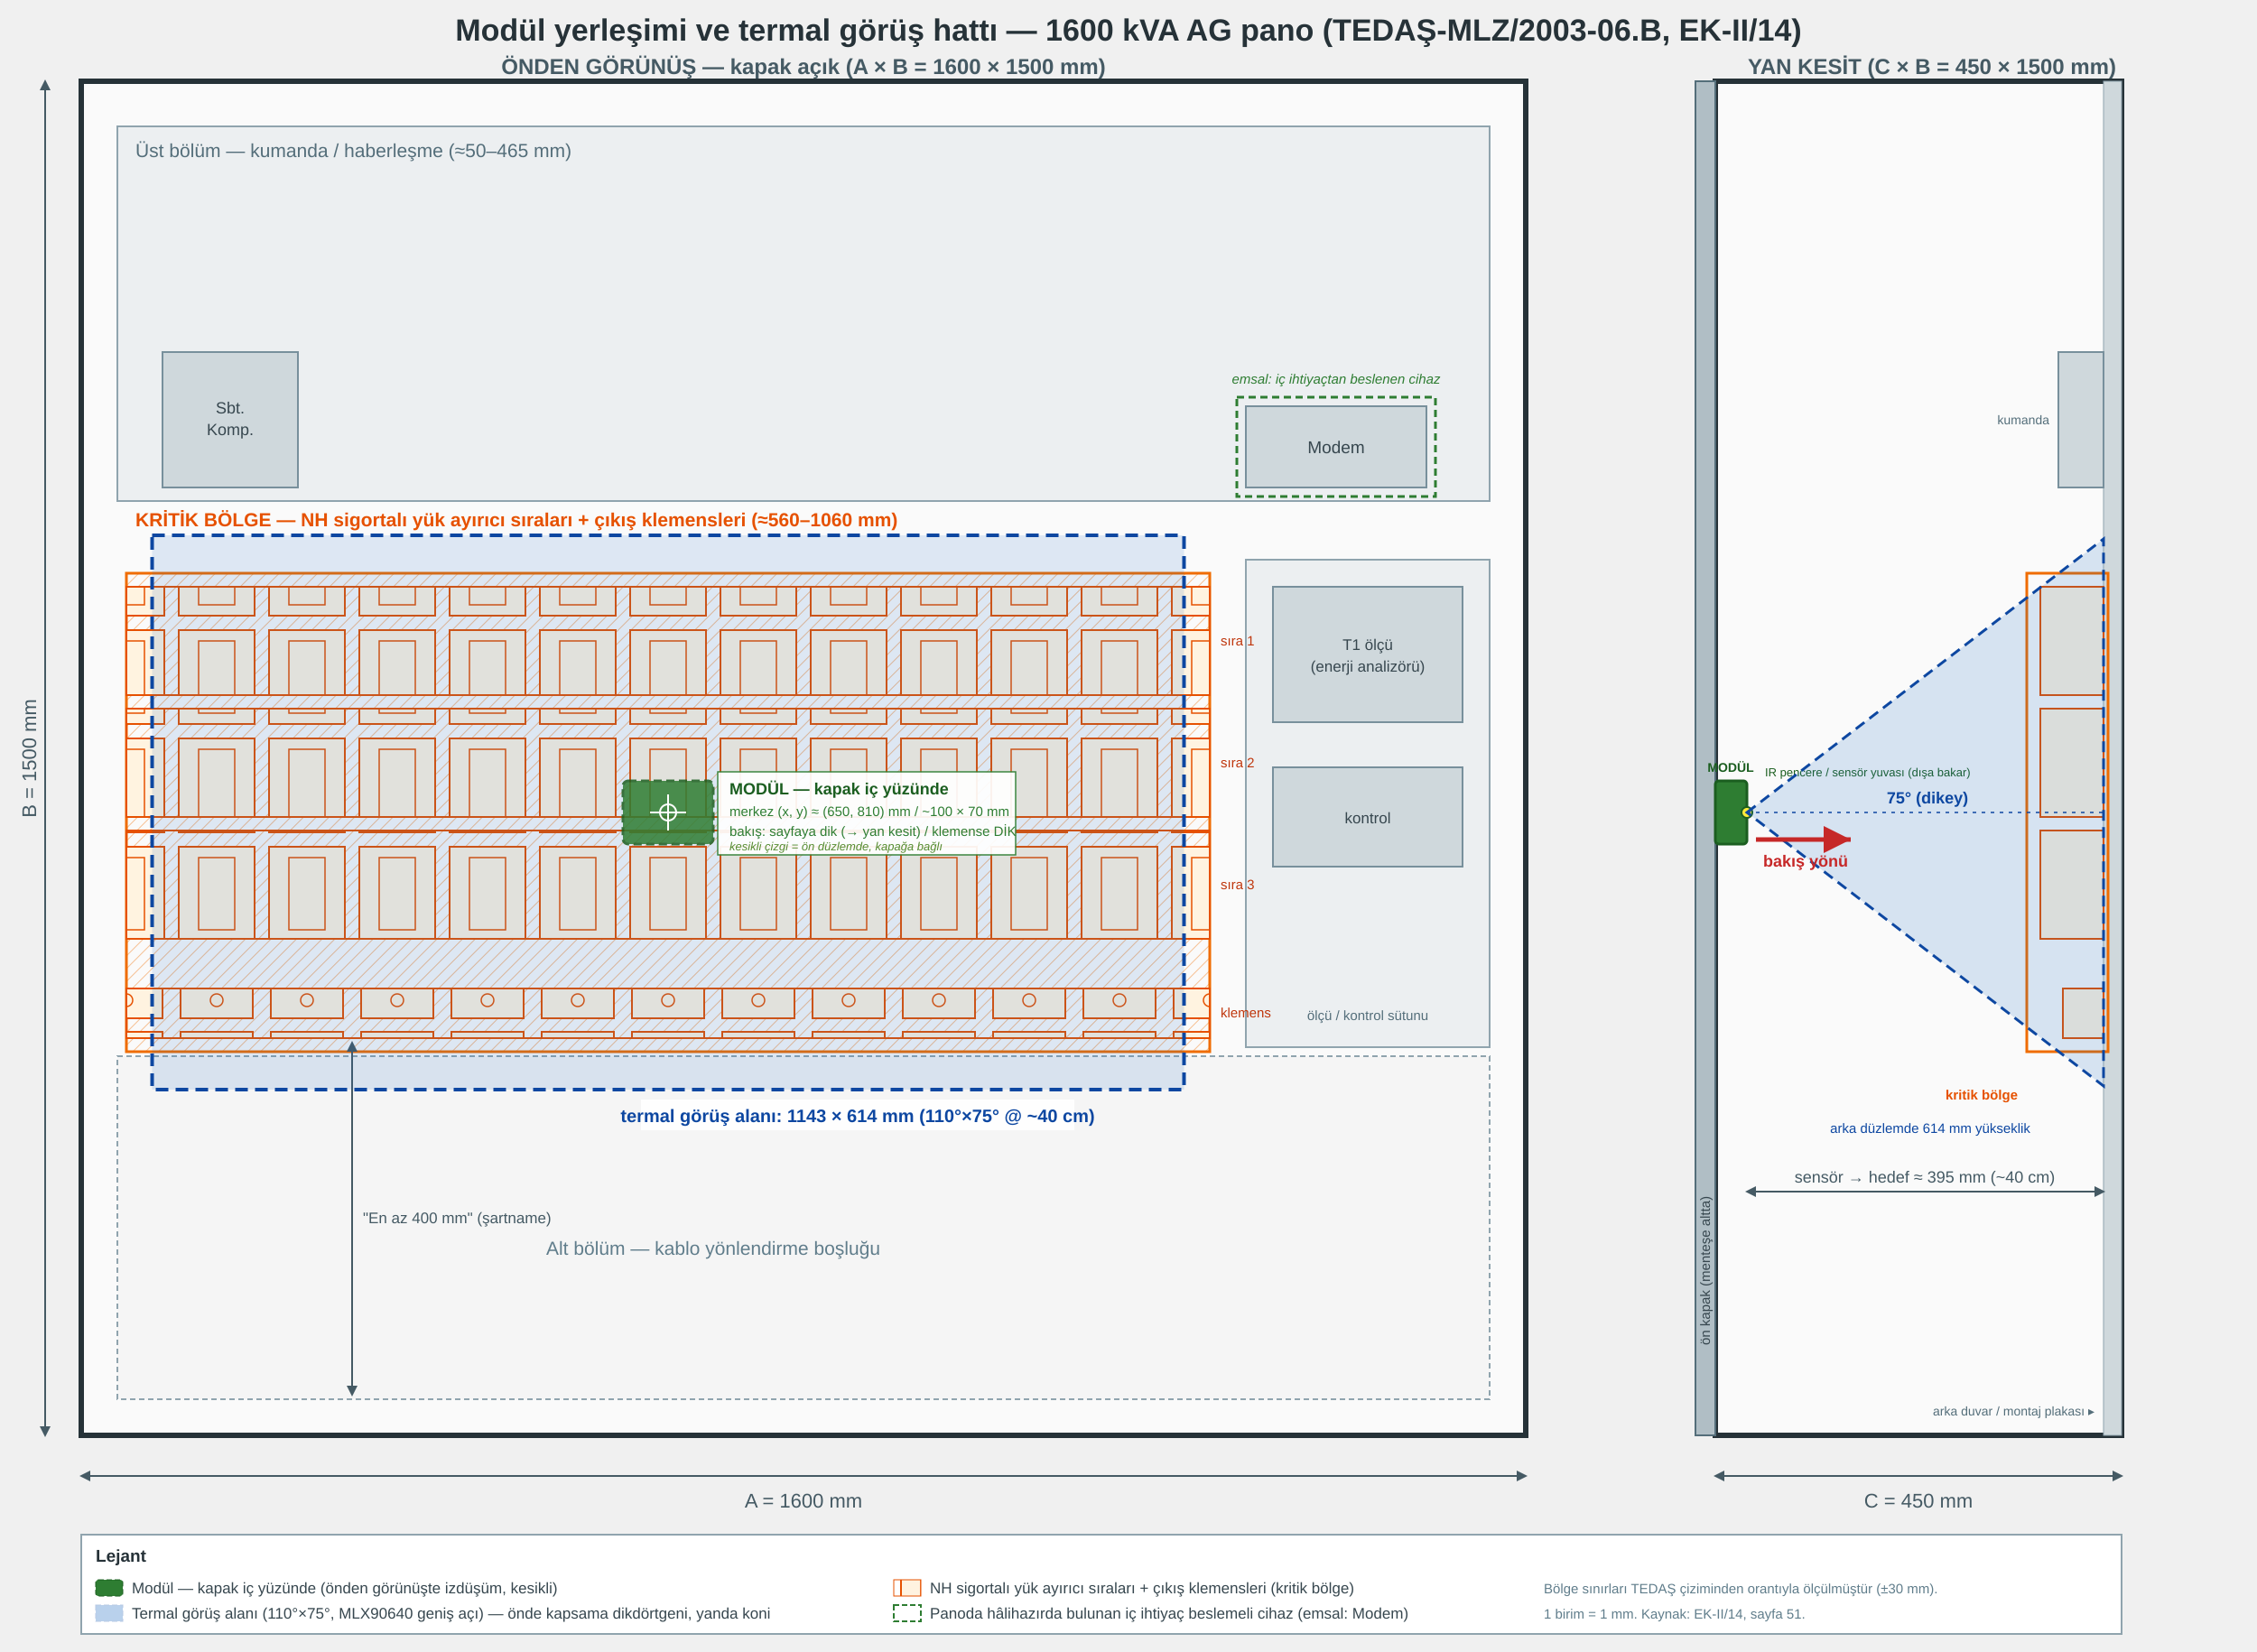
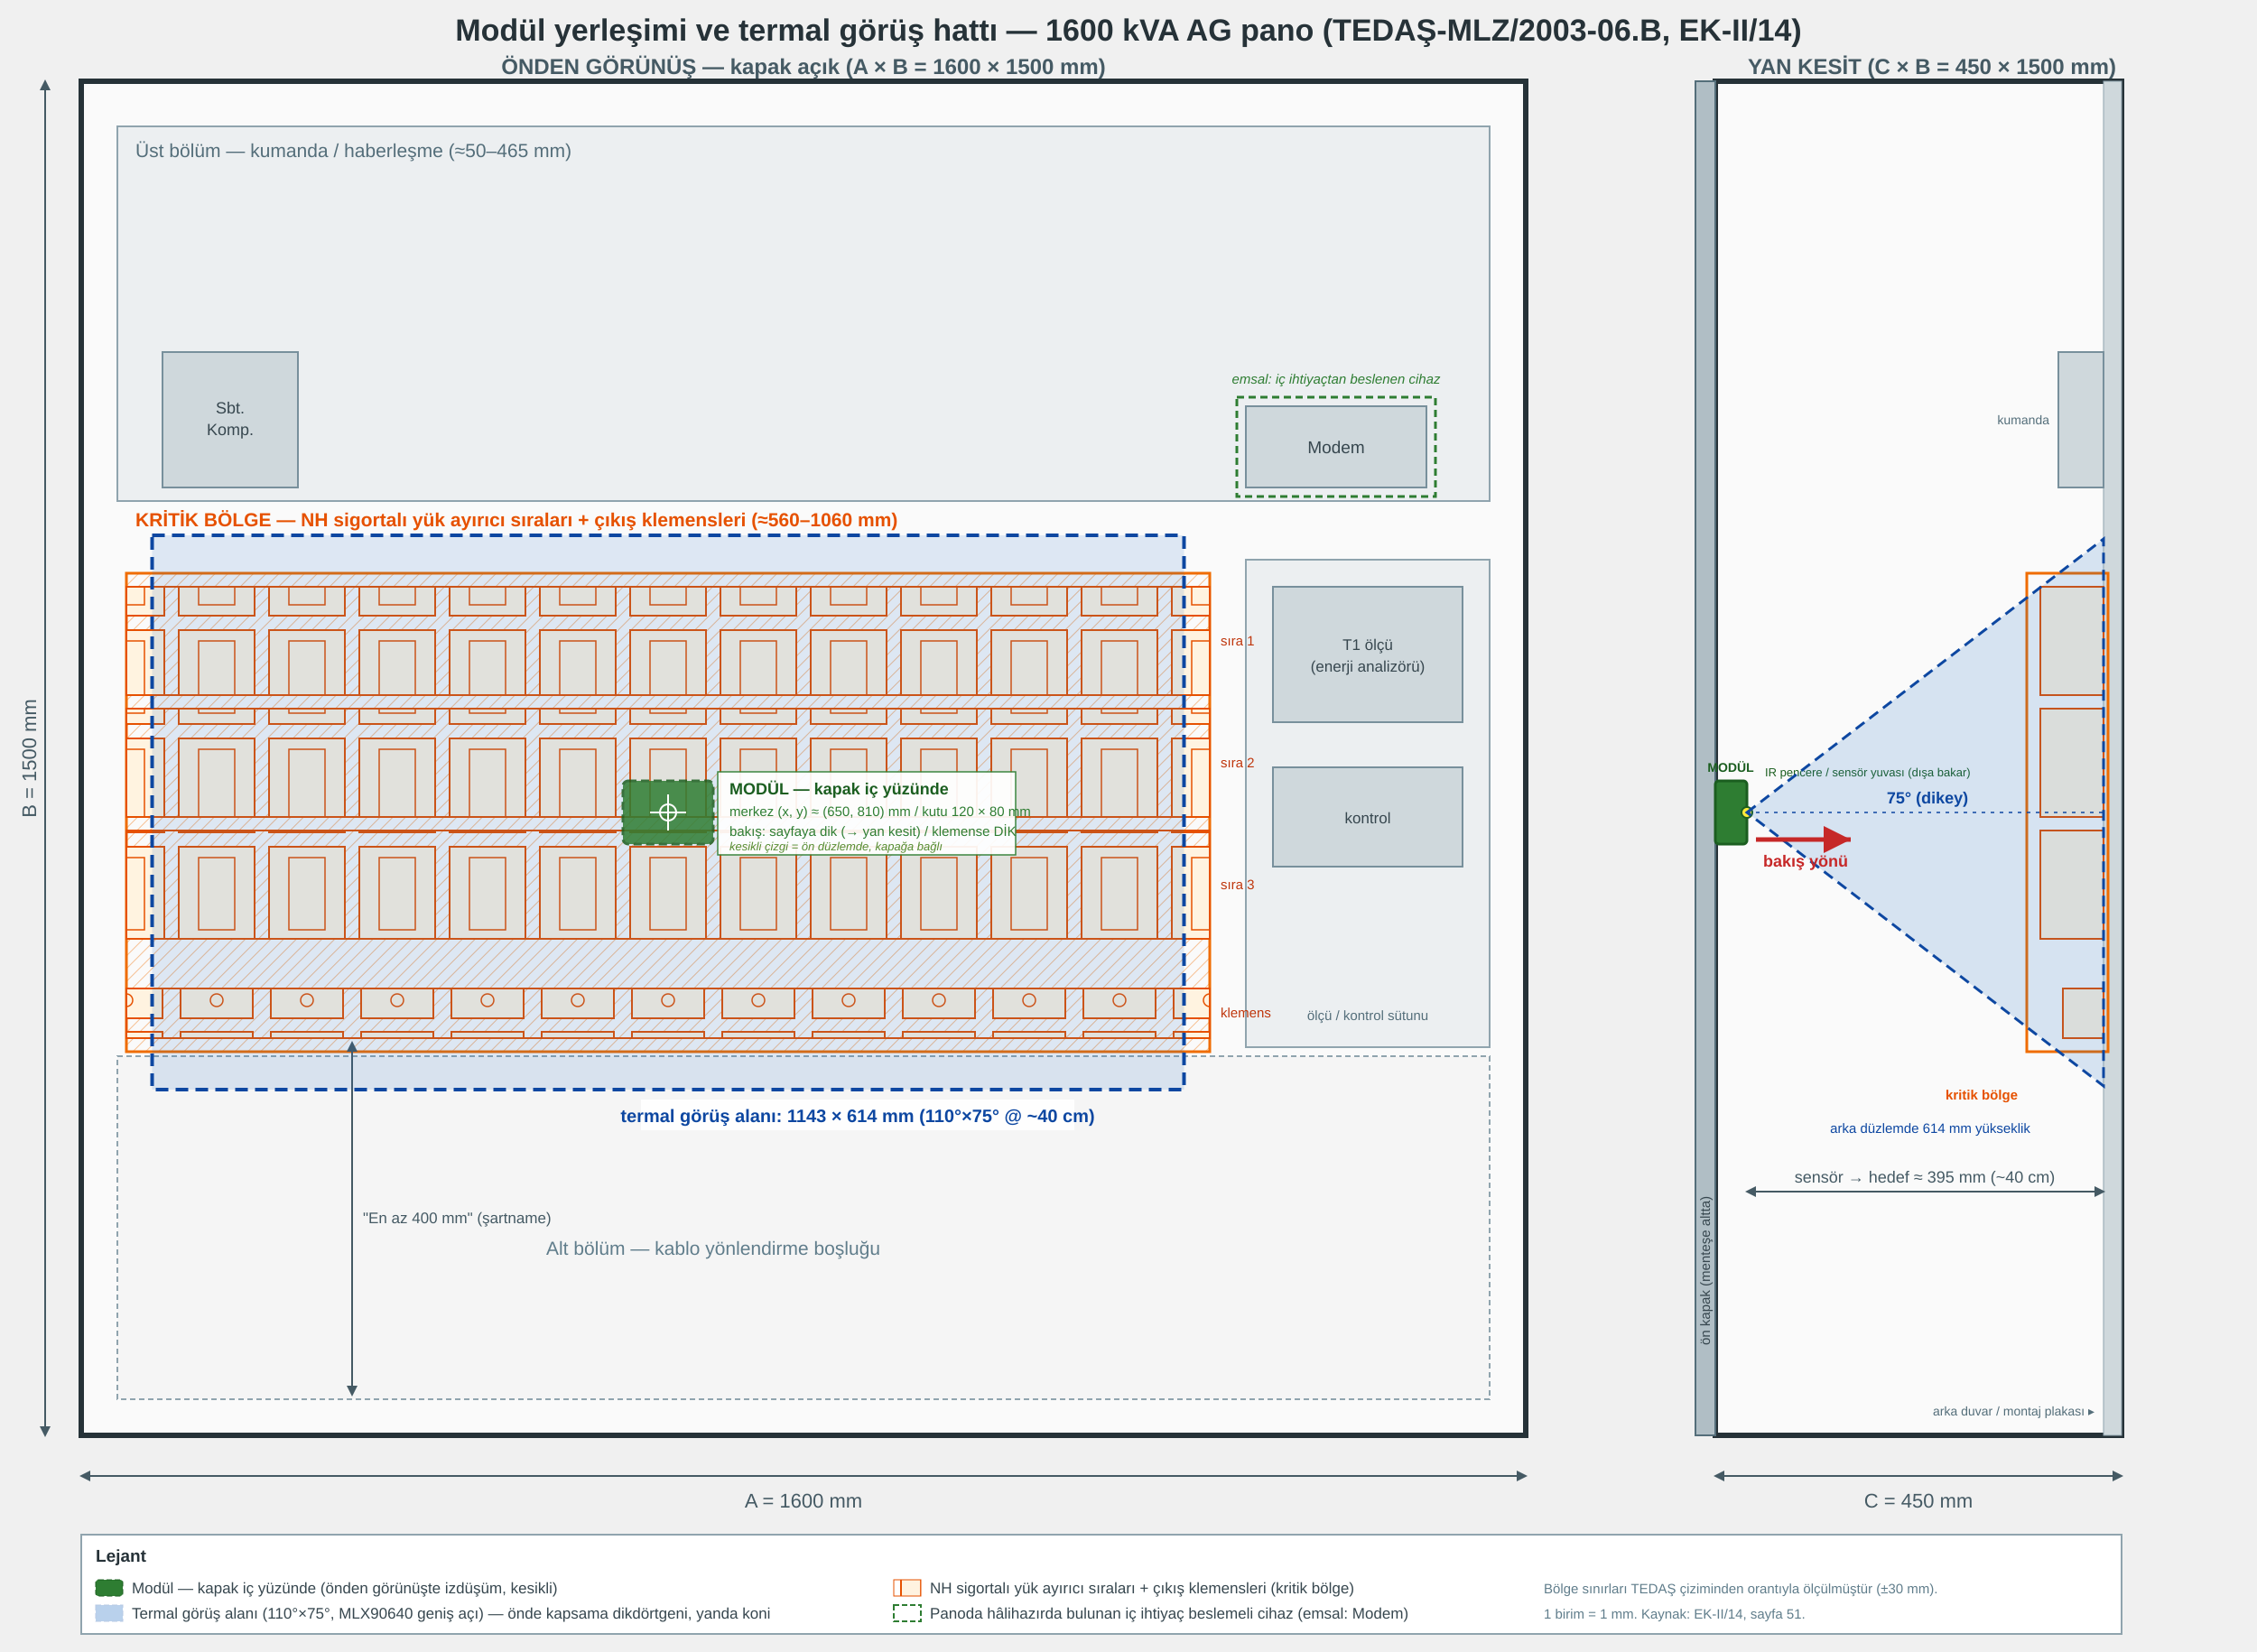
<svg xmlns="http://www.w3.org/2000/svg" viewBox="-90 -90 2500 1830" width="100%" style="max-width:1100px;background:#fff;font-family:Arial,Helvetica,sans-serif">
  <defs>
    <pattern id="hatch" width="10" height="10" patternTransform="rotate(45)" patternUnits="userSpaceOnUse">
      <line x1="0" y1="0" x2="0" y2="10" stroke="#ef6c00" stroke-width="1.5" opacity="0.5" />
    </pattern>
    <pattern id="nh" width="100" height="120" patternUnits="userSpaceOnUse">
      <rect x="8" y="8" width="84" height="104" fill="#fff3e0" stroke="#e65100" stroke-width="2" />
      <rect x="30" y="20" width="40" height="80" fill="none" stroke="#e65100" stroke-width="1.5" />
    </pattern>
    <pattern id="klm" width="100" height="55" patternUnits="userSpaceOnUse">
      <rect x="10" y="8" width="80" height="40" fill="#fff3e0" stroke="#e65100" stroke-width="2" />
      <circle cx="50" cy="28" r="7" fill="none" stroke="#e65100" stroke-width="1.5" />
    </pattern>
    <marker id="arw-red" markerWidth="10" markerHeight="10" refX="6" refY="3" orient="auto">
      <path d="M0,0 L6,3 L0,6 z" fill="#c62828" />
    </marker>
    <marker id="dim" markerWidth="10" markerHeight="10" refX="5" refY="3" orient="auto-start-reverse">
      <path d="M0,0 L6,3 L0,6 z" fill="#455a64" />
    </marker>
  </defs>
  <text x="1160" y="-45" text-anchor="middle" font-size="34" font-weight="700" fill="#263238">Modül yerleşimi ve termal görüş hattı — 1600 kVA AG pano (TEDAŞ-MLZ/2003-06.B, EK-II/14)</text>
  <g id="on-gorunus">
    <text x="800" y="-8" text-anchor="middle" font-size="24" font-weight="700" fill="#455a64">ÖNDEN GÖRÜNÜŞ — kapak açık (A × B = 1600 × 1500 mm)</text>
    <rect x="0" y="0" width="1600" height="1500" fill="#fafafa" stroke="#263238" stroke-width="6" />
    <rect x="40" y="50" width="1520" height="415" fill="#eceff1" stroke="#90a4ae" stroke-width="2" />
    <text x="60" y="84" font-size="21" fill="#546e7a">Üst bölüm — kumanda / haberleşme (≈50–465 mm)</text>
    <rect x="90" y="300" width="150" height="150" fill="#cfd8dc" stroke="#78909c" stroke-width="2" />
    <text x="165" y="368" text-anchor="middle" font-size="18" fill="#37474f">Sbt.</text>
    <text x="165" y="392" text-anchor="middle" font-size="18" fill="#37474f">Komp.</text>
    <rect x="1290" y="360" width="200" height="90" fill="#cfd8dc" stroke="#78909c" stroke-width="2" />
    <text x="1390" y="412" text-anchor="middle" font-size="19" fill="#37474f">Modem</text>
    <rect x="1280" y="350" width="220" height="110" fill="none" stroke="#2e7d32" stroke-width="3" stroke-dasharray="8 5" />
    <text x="1390" y="335" text-anchor="middle" font-size="15" fill="#2e7d32" font-style="italic">emsal: iç ihtiyaçtan beslenen cihaz</text>
    <rect x="1290" y="530" width="270" height="540" fill="#eceff1" stroke="#90a4ae" stroke-width="2" />
    <rect x="1320" y="560" width="210" height="150" fill="#cfd8dc" stroke="#78909c" stroke-width="2" />
    <text x="1425" y="630" text-anchor="middle" font-size="17" fill="#37474f">T1 ölçü</text>
    <text x="1425" y="654" text-anchor="middle" font-size="17" fill="#37474f">(enerji analizörü)</text>
    <rect x="1320" y="760" width="210" height="110" fill="#cfd8dc" stroke="#78909c" stroke-width="2" />
    <text x="1425" y="822" text-anchor="middle" font-size="17" fill="#37474f">kontrol</text>
    <text x="1425" y="1040" text-anchor="middle" font-size="15" fill="#546e7a">ölçü / kontrol sütunu</text>
    <rect x="50" y="545" width="1200" height="530" fill="url(#hatch)" stroke="#ef6c00" stroke-width="3" />
    <rect x="50" y="560" width="1200" height="120" fill="url(#nh)" stroke="#e65100" stroke-width="2" />
    <rect x="50" y="695" width="1200" height="120" fill="url(#nh)" stroke="#e65100" stroke-width="2" />
    <rect x="50" y="830" width="1200" height="120" fill="url(#nh)" stroke="#e65100" stroke-width="2" />
    <rect x="50" y="1005" width="1200" height="55" fill="url(#klm)" stroke="#e65100" stroke-width="2" />
    <text x="1262" y="625" font-size="15" fill="#bf360c">sıra 1</text>
    <text x="1262" y="760" font-size="15" fill="#bf360c">sıra 2</text>
    <text x="1262" y="895" font-size="15" fill="#bf360c">sıra 3</text>
    <text x="1262" y="1037" font-size="15" fill="#bf360c">klemens</text>
    <text x="60" y="493" font-size="21" font-weight="700" fill="#e65100">KRİTİK BÖLGE — NH sigortalı yük ayırıcı sıraları + çıkış klemensleri (≈560–1060 mm)</text>
    <rect x="40" y="1080" width="1520" height="380" fill="#f5f5f5" stroke="#90a4ae" stroke-width="2" stroke-dasharray="6 4" />
    <text x="700" y="1300" text-anchor="middle" font-size="21" fill="#607d8b">Alt bölüm — kablo yönlendirme boşluğu</text>
    <line x1="300" y1="1065" x2="300" y2="1455" stroke="#455a64" stroke-width="2" marker-start="url(#dim)" marker-end="url(#dim)" />
    <text x="312" y="1265" font-size="17" fill="#455a64">"En az 400 mm" (şartname)</text>
    <rect x="78.5" y="503" width="1143" height="614" fill="#1565c0" opacity="0.13" />
    <rect x="78.5" y="503" width="1143" height="614" fill="none" stroke="#0d47a1" stroke-width="4" stroke-dasharray="14 8" />
    <rect x="620" y="1128" width="480" height="34" fill="#fff" opacity="0.9" />
    <text x="860" y="1153" text-anchor="middle" font-size="20" font-weight="700" fill="#0d47a1">termal görüş alanı: 1143 × 614 mm (110°×75° @ ~40 cm)</text>
    <rect x="600" y="775" width="100" height="70" rx="6" fill="#2e7d32" opacity="0.85" stroke="#1b5e20" stroke-width="3" stroke-dasharray="9 5" />
    <line x1="630" y1="810" x2="670" y2="810" stroke="#fff" stroke-width="2" />
    <line x1="650" y1="790" x2="650" y2="830" stroke="#fff" stroke-width="2" />
    <circle cx="650" cy="810" r="9" fill="none" stroke="#fff" stroke-width="2" />
    <rect x="705" y="765" width="330" height="92" fill="#fff" opacity="0.92" stroke="#2e7d32" stroke-width="1.5" />
    <text x="718" y="790" font-size="18" font-weight="700" fill="#1b5e20">MODÜL — kapak iç yüzünde</text>
-     <text x="718" y="814" font-size="15" fill="#2e7d32">merkez (x, y) ≈ (650, 810) mm / ~100 × 70 mm</text>
+     <text x="718" y="814" font-size="15" fill="#2e7d32">merkez (x, y) ≈ (650, 810) mm / kutu 120 × 80 mm</text>
    <text x="718" y="836" font-size="15" fill="#2e7d32">bakış: sayfaya dik (→ yan kesit) / klemense DİK</text>
    <text x="718" y="852" font-size="13" fill="#558b2f" font-style="italic">kesikli çizgi = ön düzlemde, kapağa bağlı</text>
    <line x1="-40" y1="0" x2="-40" y2="1500" stroke="#455a64" stroke-width="2" marker-start="url(#dim)" marker-end="url(#dim)" />
    <text x="-50" y="750" text-anchor="middle" font-size="22" fill="#455a64" transform="rotate(-90 -50 750)">B = 1500 mm</text>
    <line x1="0" y1="1545" x2="1600" y2="1545" stroke="#455a64" stroke-width="2" marker-start="url(#dim)" marker-end="url(#dim)" />
    <text x="800" y="1580" text-anchor="middle" font-size="22" fill="#455a64">A = 1600 mm</text>
  </g>
  <g id="yan-kesit" transform="translate(1810,0)">
    <text x="240" y="-8" text-anchor="middle" font-size="24" font-weight="700" fill="#455a64">YAN KESİT (C × B = 450 × 1500 mm)</text>
    <rect x="0" y="0" width="450" height="1500" fill="#fafafa" stroke="#263238" stroke-width="6" />
    <rect x="430" y="0" width="20" height="1500" fill="#cfd8dc" stroke="#90a4ae" stroke-width="1" />
    <text x="420" y="1478" text-anchor="end" font-size="14" fill="#546e7a">arka duvar / montaj plakası ▸</text>
    <rect x="-22" y="0" width="22" height="1500" fill="#b0bec5" stroke="#546e7a" stroke-width="2" />
    <text x="-6" y="1400" font-size="15" fill="#37474f" transform="rotate(-90 -6 1400)" text-anchor="start">ön kapak (menteşe altta)</text>
    <rect x="360" y="560" width="70" height="120" fill="#fff3e0" stroke="#e65100" stroke-width="2" />
    <rect x="360" y="695" width="70" height="120" fill="#fff3e0" stroke="#e65100" stroke-width="2" />
    <rect x="360" y="830" width="70" height="120" fill="#fff3e0" stroke="#e65100" stroke-width="2" />
    <rect x="385" y="1005" width="45" height="55" fill="#fff3e0" stroke="#e65100" stroke-width="2" />
    <rect x="345" y="545" width="90" height="530" fill="none" stroke="#ef6c00" stroke-width="3" />
    <text x="335" y="1128" text-anchor="end" font-size="15" fill="#e65100" font-weight="700">kritik bölge</text>
    <rect x="380" y="300" width="50" height="150" fill="#cfd8dc" stroke="#78909c" stroke-width="2" />
    <text x="370" y="380" text-anchor="end" font-size="14" fill="#546e7a">kumanda</text>
    <rect x="0" y="775" width="35" height="70" rx="4" fill="#2e7d32" stroke="#1b5e20" stroke-width="3" />
    <circle cx="35" cy="810" r="6" fill="#ffeb3b" stroke="#1b5e20" stroke-width="2" />
    <text x="17" y="765" text-anchor="middle" font-size="14" fill="#1b5e20" font-weight="700">MODÜL</text>
    <text x="55" y="770" font-size="13" fill="#1b5e20">IR pencere / sensör yuvası (dışa bakar)</text>
    <polygon points="35,810 430,507 430,1113" fill="#1565c0" opacity="0.16" />
    <polygon points="35,810 430,507 430,1113" fill="none" stroke="#0d47a1" stroke-width="3" stroke-dasharray="12 7" />
    <line x1="35" y1="810" x2="430" y2="810" stroke="#0d47a1" stroke-width="1.5" stroke-dasharray="4 6" />
    <text x="235" y="800" text-anchor="middle" font-size="18" font-weight="700" fill="#0d47a1">75° (dikey)</text>
    <text x="238" y="1165" text-anchor="middle" font-size="15" fill="#0d47a1">arka düzlemde 614 mm yükseklik</text>
    <line x1="45" y1="840" x2="150" y2="840" stroke="#c62828" stroke-width="5" marker-end="url(#arw-red)" />
    <text x="100" y="870" text-anchor="middle" font-size="18" font-weight="700" fill="#c62828">bakış yönü</text>
    <line x1="35" y1="1230" x2="430" y2="1230" stroke="#455a64" stroke-width="2" marker-start="url(#dim)" marker-end="url(#dim)" />
    <text x="232" y="1220" text-anchor="middle" font-size="18" fill="#455a64">sensör → hedef ≈ 395 mm (~40 cm)</text>
    <line x1="0" y1="1545" x2="450" y2="1545" stroke="#455a64" stroke-width="2" marker-start="url(#dim)" marker-end="url(#dim)" />
    <text x="225" y="1580" text-anchor="middle" font-size="22" fill="#455a64">C = 450 mm</text>
  </g>
  <g id="lejant" transform="translate(0,1610)">
    <rect x="0" y="0" width="2260" height="110" fill="#fff" stroke="#90a4ae" stroke-width="2" />
    <text x="16" y="30" font-size="19" font-weight="700" fill="#263238">Lejant</text>
    <rect x="16" y="50" width="30" height="18" rx="3" fill="#2e7d32" stroke="#1b5e20" stroke-dasharray="6 3" />
    <text x="56" y="65" font-size="17" fill="#37474f">Modül — kapak iç yüzünde (önden görünüşte izdüşüm, kesikli)</text>
    <rect x="16" y="78" width="30" height="18" fill="#1565c0" opacity="0.3" stroke="#0d47a1" stroke-dasharray="6 3" />
    <text x="56" y="93" font-size="17" fill="#37474f">Termal görüş alanı (110°×75°, MLX90640 geniş açı) — önde kapsama dikdörtgeni, yanda koni</text>
    <rect x="900" y="50" width="30" height="18" fill="url(#nh)" stroke="#e65100" />
    <text x="940" y="65" font-size="17" fill="#37474f">NH sigortalı yük ayırıcı sıraları + çıkış klemensleri (kritik bölge)</text>
    <rect x="900" y="78" width="30" height="18" fill="none" stroke="#2e7d32" stroke-width="2" stroke-dasharray="6 3" />
    <text x="940" y="93" font-size="17" fill="#37474f">Panoda hâlihazırda bulunan iç ihtiyaç beslemeli cihaz (emsal: Modem)</text>
    <text x="1620" y="65" font-size="15" fill="#607d8b">Bölge sınırları TEDAŞ çiziminden orantıyla ölçülmüştür (±30 mm).</text>
    <text x="1620" y="93" font-size="15" fill="#607d8b">1 birim = 1 mm. Kaynak: EK-II/14, sayfa 51.</text>
  </g>
</svg>
